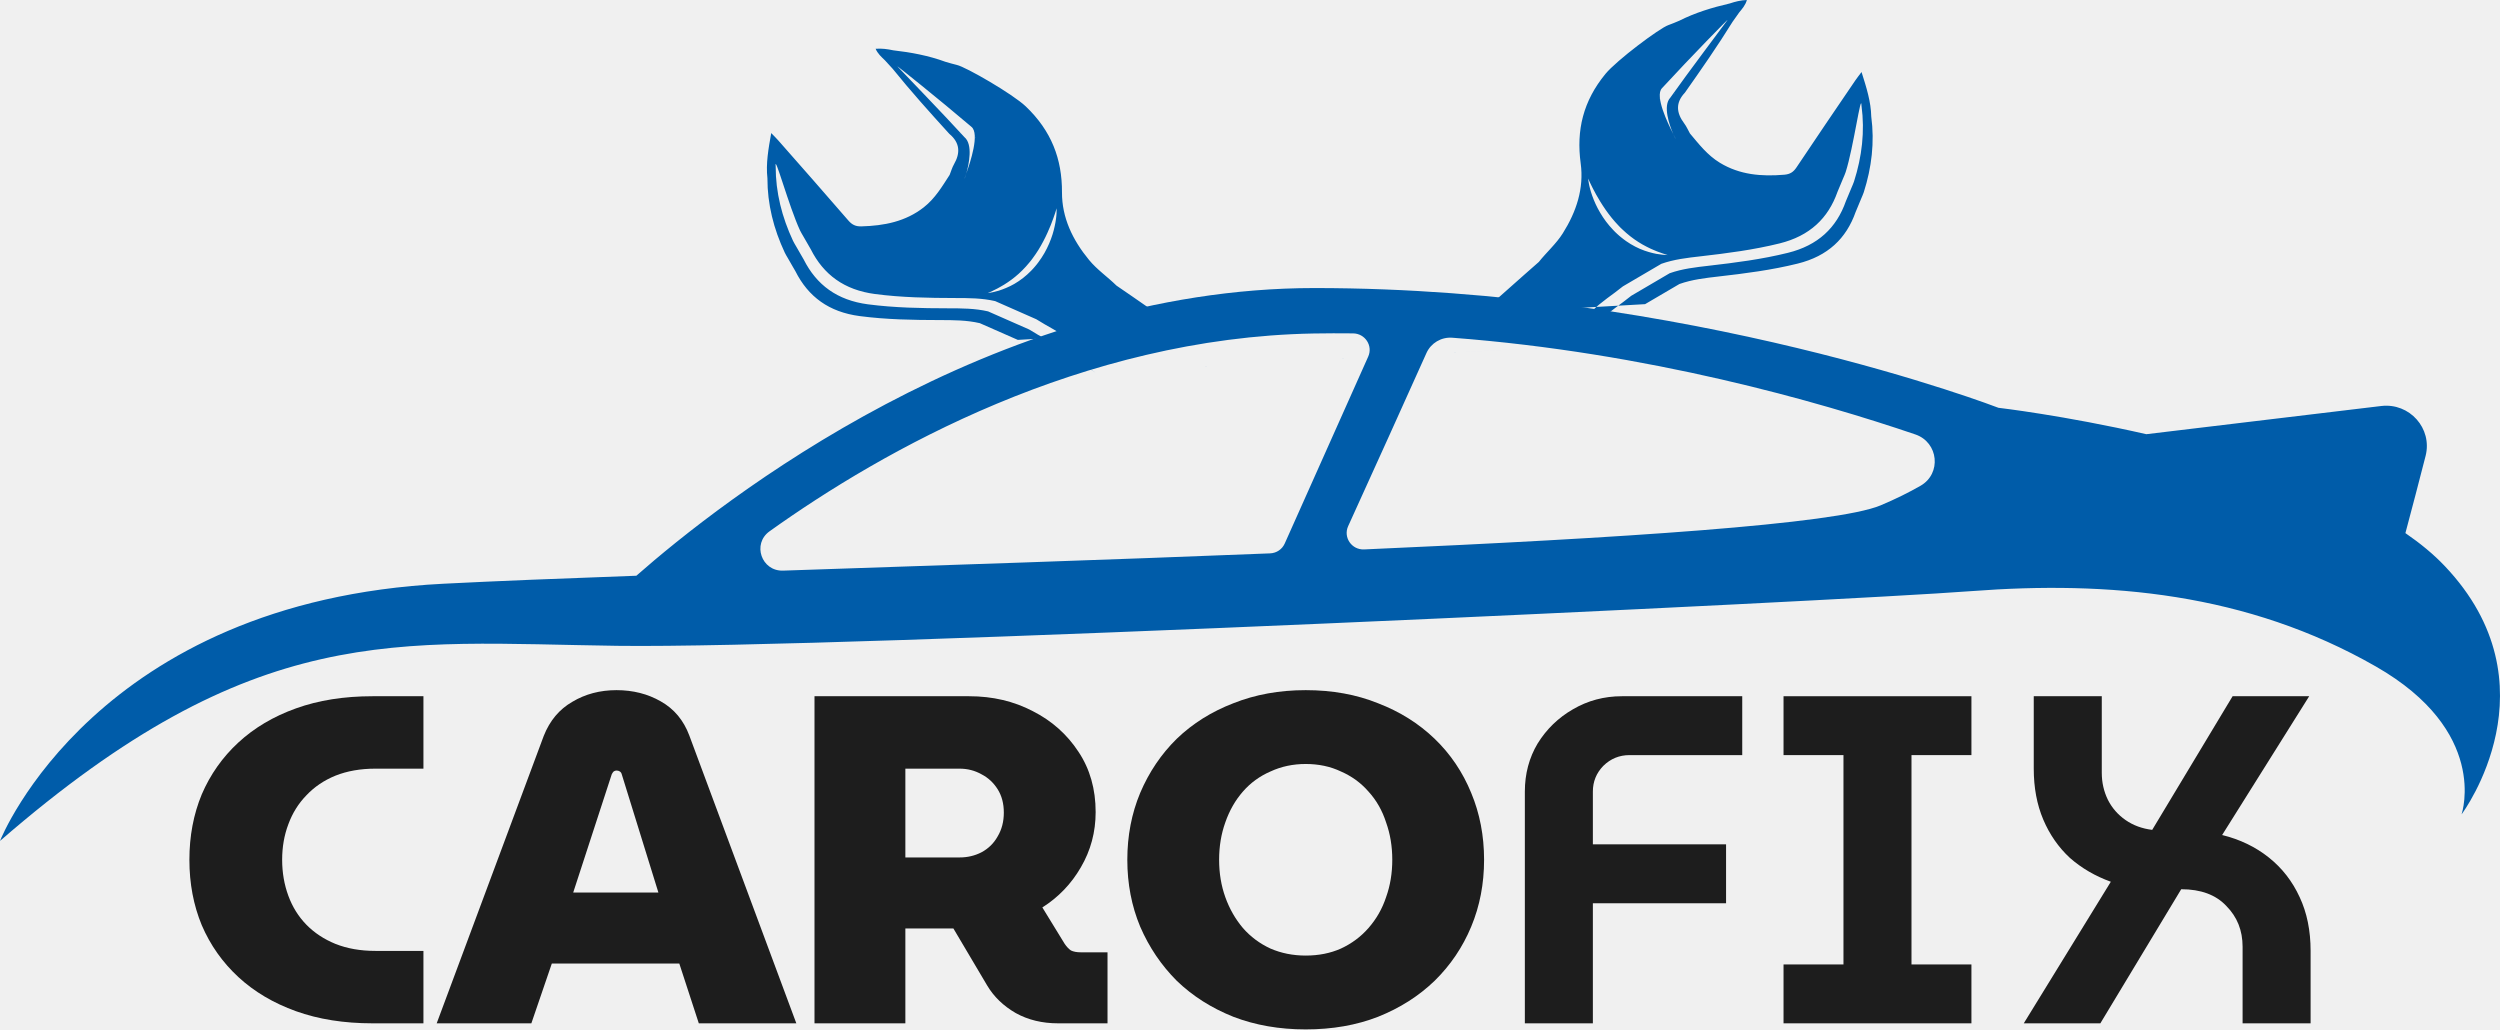
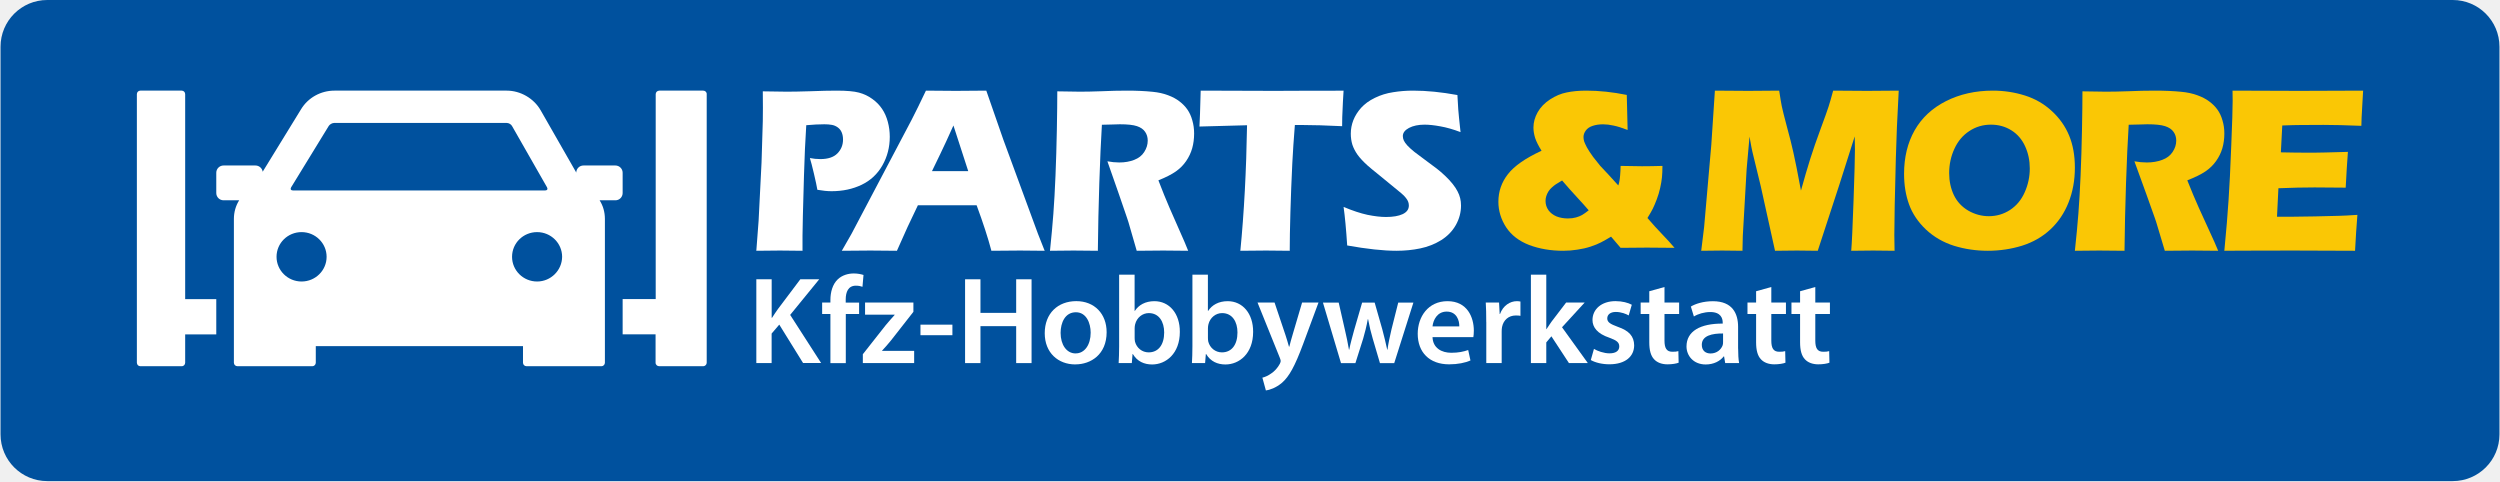
- <svg xmlns="http://www.w3.org/2000/svg" width="136" height="56" viewBox="0 0 136 56" fill="none">
-   <path fill-rule="evenodd" clip-rule="evenodd" d="M89.492 16.546C90.115 16.181 90.738 15.815 91.361 15.45C92.047 15.206 92.768 15.124 93.492 15.041C94.939 14.876 96.38 14.691 97.797 14.339C99.428 13.934 100.435 12.982 100.946 11.533C100.974 11.465 101.002 11.398 101.03 11.331C101.034 11.322 101.038 11.312 101.042 11.302C101.113 11.132 101.184 10.962 101.255 10.791C101.3 10.68 101.353 10.571 101.39 10.457C101.82 9.109 101.983 7.739 101.796 6.339C101.779 5.527 101.535 4.761 101.268 3.919C101.124 4.111 101.026 4.234 100.938 4.362C99.865 5.942 98.786 7.518 97.729 9.107C97.563 9.356 97.382 9.478 97.07 9.504C95.829 9.61 94.643 9.513 93.563 8.856C92.879 8.44 92.421 7.84 91.933 7.261C91.83 7.078 91.748 6.882 91.621 6.713C91.192 6.143 91.14 5.589 91.658 5.041C92.552 3.773 93.438 2.5 94.252 1.186C94.371 1.017 94.491 0.849 94.61 0.68C94.776 0.476 94.955 0.277 95.03 0C94.693 0.012 94.392 0.09 94.096 0.189C93.146 0.408 92.221 0.69 91.358 1.125C91.159 1.206 90.963 1.297 90.759 1.366C90.286 1.528 87.948 3.275 87.334 4.023C86.123 5.499 85.745 7.085 85.989 8.883C86.175 10.247 85.76 11.513 85.013 12.697C84.651 13.27 84.131 13.722 83.712 14.25C83.454 14.477 83.195 14.702 82.939 14.93C82.567 15.26 81.996 15.767 81.271 16.41L72.585 16.266L63.491 17.441C62.664 16.868 62.014 16.417 61.593 16.124C61.309 15.927 61.022 15.732 60.736 15.536C60.251 15.059 59.676 14.668 59.242 14.139C58.344 13.048 57.767 11.837 57.772 10.463C57.78 8.65 57.197 7.118 55.8 5.787C55.093 5.114 52.543 3.641 52.053 3.533C51.841 3.486 51.635 3.418 51.426 3.36C50.513 3.025 49.557 2.847 48.586 2.736C48.279 2.671 47.97 2.627 47.634 2.653C47.745 2.919 47.948 3.096 48.14 3.281C48.281 3.435 48.421 3.589 48.562 3.743C49.542 4.957 50.588 6.122 51.642 7.28C52.228 7.767 52.249 8.323 51.897 8.937C51.794 9.118 51.738 9.322 51.66 9.515C51.251 10.145 50.875 10.791 50.251 11.28C49.265 12.053 48.1 12.282 46.854 12.315C46.542 12.323 46.346 12.222 46.149 11.994C44.891 10.535 43.613 9.09 42.34 7.642C42.237 7.524 42.123 7.414 41.955 7.239C41.8 8.104 41.659 8.892 41.748 9.7C41.746 11.11 42.087 12.453 42.691 13.742C42.742 13.851 42.809 13.954 42.869 14.059C42.962 14.22 43.055 14.381 43.147 14.543C43.152 14.552 43.157 14.561 43.163 14.569C43.2 14.633 43.236 14.697 43.273 14.76C43.97 16.143 45.094 16.975 46.767 17.195C48.218 17.386 49.673 17.409 51.132 17.412C51.861 17.414 52.588 17.414 53.301 17.58C53.99 17.883 54.68 18.187 55.369 18.49M59.593 20.276C58.488 19.516 57.836 19.07 57.831 19.071C57.267 18.619 56.596 18.314 55.987 17.924C55.242 17.596 54.496 17.267 53.751 16.939C53.038 16.774 52.311 16.773 51.582 16.772C50.123 16.769 48.668 16.745 47.216 16.555C45.544 16.334 44.42 15.502 43.723 14.12C43.686 14.056 43.649 13.992 43.613 13.929C43.607 13.921 43.602 13.912 43.597 13.902C43.504 13.741 43.411 13.58 43.319 13.419C43.259 13.313 43.192 13.211 43.141 13.102C42.537 11.812 42.196 10.47 42.197 9.06C42.108 8.251 42.921 11.253 43.525 12.543C43.576 12.651 43.643 12.754 43.702 12.859C43.795 13.021 43.888 13.182 43.981 13.343C43.985 13.352 43.991 13.361 43.996 13.37C44.033 13.433 44.07 13.497 44.106 13.561C44.803 14.943 45.928 15.775 47.6 15.995C49.052 16.186 50.507 16.209 51.966 16.213C52.695 16.214 53.422 16.215 54.135 16.38C54.88 16.708 55.625 17.037 56.371 17.365C56.98 17.755 57.65 18.06 58.215 18.512C58.221 18.51 58.055 19.217 59.593 20.276L84.361 18.89C85.75 17.666 86.599 16.922 86.605 16.923C87.106 16.412 87.731 16.033 88.285 15.579C88.982 15.17 89.679 14.761 90.376 14.352C91.062 14.108 91.784 14.026 92.507 13.944C93.955 13.778 95.396 13.592 96.812 13.241C98.443 12.836 99.45 11.884 99.961 10.434C99.989 10.367 100.017 10.3 100.045 10.233C100.05 10.224 100.054 10.214 100.057 10.204C100.128 10.034 100.199 9.864 100.27 9.693C100.316 9.582 100.369 9.473 100.405 9.359C100.836 8.011 101.249 4.941 101.266 5.754C101.453 7.153 101.29 8.524 100.859 9.871C100.823 9.985 100.77 10.094 100.724 10.206C100.654 10.376 100.582 10.546 100.511 10.717C100.508 10.726 100.504 10.736 100.499 10.745C100.471 10.812 100.443 10.88 100.415 10.947C99.905 12.397 98.897 13.348 97.266 13.753C95.85 14.105 94.409 14.29 92.961 14.456C92.238 14.539 91.516 14.62 90.83 14.864C90.133 15.273 89.436 15.682 88.74 16.091C88.186 16.546 87.561 16.924 87.059 17.435C87.054 17.434 86.465 17.95 85.468 18.828M91.061 5.124C91.067 5.114 91.074 5.104 91.08 5.094C91.083 5.097 91.087 5.1 91.091 5.103C91.081 5.11 91.072 5.116 91.061 5.124ZM94.095 1.242L94.098 1.244C94.095 1.248 94.092 1.251 94.089 1.255C94.091 1.251 94.093 1.246 94.095 1.242ZM93.302 1.514L93.305 1.515C93.302 1.519 93.299 1.522 93.296 1.526C93.298 1.522 93.3 1.518 93.302 1.514ZM90.41 4.8C91.934 3.144 94.135 0.894 93.969 1.099C93.85 1.267 91.759 4.044 90.865 5.312C90.447 5.754 90.815 6.808 91.027 7.295C91.113 7.465 91.163 7.56 91.14 7.533C91.12 7.497 91.078 7.412 91.027 7.295C90.731 6.709 90.008 5.225 90.41 4.8ZM90.268 5.395C90.274 5.385 90.281 5.375 90.287 5.365C90.29 5.368 90.294 5.372 90.297 5.375C90.288 5.381 90.279 5.387 90.268 5.395ZM86.424 9.779C86.443 9.82 86.471 9.881 86.507 9.958C86.58 10.11 86.686 10.326 86.826 10.578C86.895 10.704 86.976 10.838 87.061 10.978C87.148 11.117 87.241 11.263 87.344 11.409C87.445 11.557 87.559 11.703 87.675 11.85C87.795 11.994 87.917 12.141 88.052 12.277L88.151 12.38L88.255 12.479C88.322 12.546 88.395 12.607 88.466 12.671C88.536 12.733 88.612 12.79 88.683 12.85C88.757 12.906 88.831 12.961 88.904 13.015C88.98 13.066 89.054 13.115 89.127 13.164C89.202 13.21 89.276 13.255 89.348 13.298C89.422 13.338 89.495 13.377 89.565 13.415C89.635 13.454 89.706 13.484 89.773 13.518C89.84 13.552 89.907 13.577 89.97 13.604C90.033 13.63 90.092 13.658 90.15 13.679C90.266 13.719 90.366 13.761 90.452 13.788C90.622 13.841 90.721 13.876 90.721 13.876C90.721 13.876 90.617 13.872 90.434 13.857C90.343 13.849 90.233 13.831 90.106 13.81C90.043 13.8 89.977 13.782 89.907 13.767C89.837 13.751 89.763 13.733 89.688 13.708C89.614 13.684 89.533 13.662 89.454 13.632C89.374 13.601 89.292 13.569 89.208 13.536C89.127 13.497 89.043 13.457 88.957 13.416C88.874 13.372 88.79 13.323 88.704 13.275C88.622 13.223 88.538 13.169 88.455 13.112C88.375 13.052 88.291 12.995 88.213 12.929C88.135 12.864 88.053 12.801 87.98 12.729L87.868 12.624L87.761 12.514C87.618 12.367 87.489 12.211 87.368 12.053C87.251 11.893 87.141 11.733 87.048 11.571C86.952 11.411 86.871 11.25 86.799 11.097C86.729 10.943 86.669 10.795 86.62 10.657C86.57 10.519 86.532 10.391 86.501 10.276C86.469 10.162 86.449 10.061 86.433 9.978C86.401 9.812 86.395 9.715 86.395 9.715C86.395 9.715 86.405 9.737 86.424 9.779ZM52.213 7.279C52.216 7.276 52.219 7.272 52.222 7.269C52.23 7.278 52.237 7.287 52.245 7.296C52.233 7.29 52.223 7.285 52.213 7.279ZM53.986 15.829C54.067 15.793 54.16 15.739 54.271 15.687C54.325 15.66 54.38 15.625 54.44 15.592C54.499 15.559 54.562 15.526 54.624 15.485C54.686 15.444 54.753 15.406 54.817 15.36C54.882 15.315 54.948 15.268 55.017 15.219C55.083 15.168 55.15 15.116 55.219 15.062C55.285 15.005 55.352 14.948 55.421 14.889C55.486 14.827 55.552 14.764 55.619 14.7C55.681 14.633 55.749 14.568 55.811 14.498C55.872 14.428 55.936 14.359 55.995 14.284L56.084 14.175L56.17 14.061C56.285 13.911 56.387 13.752 56.488 13.596C56.584 13.436 56.678 13.279 56.758 13.121C56.842 12.964 56.915 12.809 56.983 12.661C57.049 12.512 57.112 12.371 57.164 12.238C57.27 11.973 57.347 11.746 57.4 11.587C57.425 11.506 57.445 11.443 57.459 11.4C57.471 11.357 57.478 11.334 57.478 11.334C57.478 11.334 57.485 11.43 57.476 11.599C57.47 11.683 57.464 11.786 57.447 11.902C57.431 12.019 57.411 12.151 57.378 12.293C57.348 12.436 57.309 12.59 57.259 12.751C57.207 12.911 57.148 13.079 57.074 13.249C57.002 13.419 56.914 13.591 56.819 13.763C56.72 13.933 56.612 14.103 56.49 14.264L56.398 14.385L56.3 14.502C56.237 14.582 56.164 14.653 56.096 14.727C56.027 14.8 55.951 14.867 55.879 14.935C55.804 15.001 55.727 15.063 55.653 15.125C55.574 15.182 55.497 15.24 55.42 15.293C55.341 15.343 55.263 15.392 55.187 15.44C55.108 15.482 55.031 15.523 54.956 15.563C54.881 15.601 54.804 15.632 54.733 15.664C54.662 15.697 54.591 15.724 54.523 15.747C54.456 15.77 54.392 15.795 54.331 15.813C54.208 15.847 54.102 15.878 54.012 15.896C53.832 15.931 53.73 15.946 53.73 15.946C53.73 15.946 53.823 15.901 53.986 15.829ZM53.045 7.449C53.053 7.459 53.06 7.468 53.068 7.477C53.056 7.47 53.046 7.465 53.036 7.46C53.039 7.457 53.042 7.453 53.045 7.449ZM49.547 3.962C49.55 3.966 49.553 3.97 49.555 3.974C49.552 3.97 49.548 3.968 49.544 3.964L49.547 3.962ZM48.722 3.784L48.725 3.782C48.727 3.785 48.73 3.789 48.732 3.793C48.729 3.79 48.725 3.787 48.722 3.784ZM48.831 3.625C48.639 3.44 51.119 5.428 52.849 6.902C53.303 7.28 52.781 8.833 52.563 9.448C52.528 9.57 52.498 9.659 52.483 9.696C52.464 9.726 52.501 9.626 52.563 9.448C52.71 8.94 52.937 7.853 52.465 7.461C51.411 6.302 48.972 3.779 48.831 3.625Z" fill="#005CA9" />
-   <path d="M132.992 30.79C132.385 30.15 131.662 29.556 130.854 29.001C131.202 27.709 131.606 26.151 131.952 24.803C132.334 23.309 131.082 21.901 129.536 22.087L116.76 23.62C112.267 22.596 108.715 22.184 108.715 22.184C108.715 22.184 91.864 15.672 71.515 15.67C53.935 15.669 39.196 27.294 34.618 31.32C30.539 31.467 26.948 31.611 24.122 31.755C5.261 32.714 0.078 45.546 0 45.746C13.893 33.684 21.527 34.973 33.59 35.133C45.652 35.293 99.858 32.72 107.264 32.156C114.67 31.594 122.227 32.237 129.251 36.259C135.383 39.771 133.945 44.188 133.91 44.3C134.01 44.163 139.116 37.24 132.992 30.79ZM69.097 30.103C60.266 30.458 50.899 30.762 42.602 31.042C41.422 31.082 40.907 29.587 41.863 28.903C48.005 24.514 58.815 18.375 71.456 18.142C72.175 18.13 72.893 18.127 73.606 18.136C74.261 18.142 74.696 18.806 74.431 19.398L69.889 29.568C69.749 29.882 69.444 30.088 69.097 30.103ZM104.477 26.426C103.846 26.787 103.125 27.147 102.302 27.493C99.856 28.516 88.165 29.276 74.206 29.889C73.531 29.917 73.062 29.232 73.34 28.622C74.692 25.661 76.575 21.482 77.6 19.203C77.844 18.662 78.404 18.328 79.001 18.372C89.64 19.177 98.949 21.847 104.194 23.633C105.458 24.064 105.632 25.762 104.477 26.426Z" fill="#005CA9" />
-   <path d="M20.266 55.669C18.713 55.669 17.325 55.449 16.1 55.009C14.875 54.568 13.831 53.949 12.969 53.153C12.106 52.356 11.442 51.416 10.976 50.331C10.527 49.246 10.303 48.06 10.303 46.772C10.303 45.484 10.527 44.298 10.976 43.213C11.442 42.129 12.106 41.188 12.969 40.391C13.831 39.595 14.875 38.976 16.1 38.536C17.325 38.095 18.713 37.875 20.266 37.875H23.035V41.815H20.421C19.611 41.815 18.886 41.942 18.248 42.196C17.627 42.45 17.1 42.806 16.669 43.264C16.238 43.705 15.91 44.23 15.686 44.84C15.461 45.433 15.349 46.077 15.349 46.772C15.349 47.467 15.461 48.119 15.686 48.73C15.91 49.34 16.238 49.865 16.669 50.306C17.1 50.746 17.627 51.094 18.248 51.348C18.886 51.602 19.611 51.729 20.421 51.729H23.035V55.669H20.266Z" fill="#1D1D1D" />
-   <path d="M23.756 55.669L29.579 40.035C29.907 39.205 30.424 38.587 31.132 38.18C31.839 37.756 32.641 37.544 33.538 37.544C34.435 37.544 35.237 37.748 35.945 38.154C36.669 38.561 37.187 39.18 37.498 40.01L43.32 55.669H38.015L36.954 52.416H30.019L28.906 55.669H23.756ZM31.183 48.552H35.816L33.823 42.12C33.806 42.052 33.771 42.001 33.719 41.968C33.668 41.934 33.607 41.917 33.538 41.917C33.486 41.917 33.435 41.934 33.383 41.968C33.348 42.001 33.314 42.052 33.279 42.12L31.183 48.552Z" fill="#1D1D1D" />
-   <path d="M44.309 55.669V37.875H52.719C53.996 37.875 55.152 38.146 56.187 38.688C57.222 39.214 58.05 39.951 58.671 40.9C59.292 41.832 59.603 42.925 59.603 44.179C59.603 45.264 59.335 46.264 58.8 47.179C58.283 48.077 57.584 48.806 56.704 49.365L57.92 51.348C58.024 51.5 58.136 51.619 58.257 51.704C58.395 51.772 58.576 51.806 58.8 51.806H60.249V55.669H57.558C56.696 55.669 55.928 55.483 55.255 55.11C54.582 54.721 54.065 54.221 53.702 53.61L51.865 50.509C51.762 50.509 51.658 50.509 51.555 50.509C51.451 50.509 51.356 50.509 51.27 50.509H49.252V55.669H44.309ZM49.252 46.645H52.202C52.633 46.645 53.03 46.552 53.392 46.365C53.771 46.162 54.065 45.874 54.272 45.501C54.496 45.128 54.608 44.696 54.608 44.205C54.608 43.713 54.496 43.289 54.272 42.934C54.047 42.578 53.754 42.306 53.392 42.12C53.03 41.917 52.633 41.815 52.202 41.815H49.252V46.645Z" fill="#1D1D1D" />
-   <path d="M71.03 56C69.598 56 68.287 55.771 67.097 55.314C65.906 54.839 64.88 54.187 64.017 53.356C63.172 52.509 62.508 51.526 62.025 50.407C61.559 49.289 61.326 48.077 61.326 46.772C61.326 45.467 61.559 44.255 62.025 43.137C62.508 42.001 63.172 41.018 64.017 40.188C64.88 39.358 65.906 38.714 67.097 38.256C68.287 37.782 69.598 37.544 71.03 37.544C72.479 37.544 73.79 37.782 74.963 38.256C76.154 38.714 77.18 39.358 78.043 40.188C78.906 41.018 79.57 42.001 80.035 43.137C80.501 44.255 80.734 45.467 80.734 46.772C80.734 48.077 80.501 49.289 80.035 50.407C79.57 51.526 78.906 52.509 78.043 53.356C77.18 54.187 76.154 54.839 74.963 55.314C73.79 55.771 72.479 56 71.03 56ZM71.03 51.983C71.737 51.983 72.376 51.856 72.945 51.602C73.531 51.331 74.032 50.958 74.446 50.484C74.877 49.992 75.196 49.433 75.403 48.806C75.628 48.179 75.74 47.501 75.74 46.772C75.74 46.043 75.628 45.365 75.403 44.738C75.196 44.094 74.877 43.535 74.446 43.061C74.032 42.586 73.531 42.222 72.945 41.968C72.376 41.696 71.737 41.561 71.03 41.561C70.34 41.561 69.702 41.696 69.115 41.968C68.528 42.222 68.028 42.586 67.614 43.061C67.2 43.535 66.881 44.094 66.657 44.738C66.432 45.365 66.32 46.043 66.32 46.772C66.32 47.501 66.432 48.179 66.657 48.806C66.881 49.433 67.2 49.992 67.614 50.484C68.028 50.958 68.528 51.331 69.115 51.602C69.702 51.856 70.34 51.983 71.03 51.983Z" fill="#1D1D1D" />
-   <path d="M82.952 55.669V43.061C82.952 42.095 83.184 41.222 83.65 40.442C84.133 39.663 84.772 39.044 85.565 38.587C86.376 38.112 87.264 37.875 88.231 37.875H94.778V41.078H88.645C88.093 41.078 87.618 41.273 87.221 41.662C86.842 42.052 86.652 42.518 86.652 43.061V45.933H93.898V49.136H86.652V55.669H82.952Z" fill="#1D1D1D" />
-   <path d="M97.024 55.669V52.466H100.285V41.078H97.024V37.875H107.246V41.078H103.985V52.466H107.246V55.669H97.024Z" fill="#1D1D1D" />
-   <path d="M110.093 55.669L114.829 47.967C113.983 47.662 113.241 47.23 112.603 46.67C111.982 46.094 111.499 45.399 111.154 44.586C110.809 43.772 110.636 42.849 110.636 41.815V37.875H114.337V42.044C114.337 42.569 114.449 43.061 114.673 43.518C114.898 43.959 115.217 44.323 115.631 44.611C116.045 44.899 116.528 45.077 117.08 45.145L121.453 37.875H125.62L120.884 45.425C121.85 45.662 122.695 46.069 123.42 46.645C124.145 47.221 124.705 47.941 125.102 48.806C125.499 49.653 125.697 50.628 125.697 51.729V55.669H121.997V51.5C121.997 50.619 121.703 49.882 121.117 49.289C120.548 48.679 119.728 48.374 118.658 48.374L114.259 55.669H110.093Z" fill="#1D1D1D" />
+ <svg xmlns="http://www.w3.org/2000/svg" width="291" height="56" viewBox="0 0 535 103" fill="none">
+   <rect width="535" height="103" rx="10" fill="#00519E" />
+   <path d="M161.817 59.793H165.093V68.042H165.169C165.597 67.352 166.054 66.71 166.483 66.096L171.234 59.784H175.28L169.053 67.419L175.68 77.718H171.815L166.721 69.497L165.083 71.416V77.728H161.808V59.793H161.817Z" fill="white" />
+   <path d="M177.67 77.728V67.22H175.899V64.773H177.67V64.215C177.67 62.543 178.127 60.861 179.251 59.793C180.212 58.886 181.526 58.546 182.659 58.546C183.545 58.546 184.24 58.706 184.754 58.867L184.535 61.4C184.164 61.267 183.726 61.163 183.116 61.163C181.479 61.163 180.945 62.524 180.945 64.121V64.782H183.811V67.23H180.964V77.746H177.67V77.728Z" fill="white" />
+   <path d="M184.611 75.838L189.514 69.611C190.181 68.808 190.752 68.175 191.419 67.428V67.371H185.087V64.763H195.437V66.757L190.666 72.852C190.019 73.627 189.41 74.373 188.734 75.063V75.12H195.598V77.728H184.611V75.838Z" fill="white" />
+   <path d="M203.787 69.507V71.765H196.95V69.507H203.787Z" fill="white" />
+   <path d="M209.794 59.793V66.984H217.44V59.793H220.734V77.737H217.44V69.828H209.794V77.737H206.5V59.793H209.794Z" fill="white" />
+   <path d="M230.094 78.02C226.418 78.02 223.553 75.516 223.553 71.34C223.553 67.078 226.371 64.471 230.313 64.471C234.197 64.471 236.806 67.182 236.806 71.123C236.806 75.885 233.426 78.011 230.132 78.011H230.094V78.02ZM230.198 75.658C232.074 75.658 233.388 73.844 233.388 71.217C233.388 69.195 232.474 66.852 230.227 66.852C227.894 66.852 226.952 69.11 226.952 71.274C226.952 73.778 228.208 75.668 230.17 75.668H230.198V75.658Z" fill="white" />
+   <path d="M239.501 58.81H242.795V66.559H242.852C243.661 65.311 245.08 64.48 247.032 64.48C250.221 64.48 252.506 67.116 252.478 71.056C252.478 75.715 249.498 78.03 246.546 78.03C244.861 78.03 243.357 77.387 242.414 75.79H242.357L242.195 77.737H239.377C239.434 76.858 239.482 75.422 239.482 74.118V58.81H239.501ZM242.804 72.379C242.804 72.644 242.833 72.909 242.881 73.154C243.233 74.487 244.385 75.441 245.804 75.441C247.87 75.441 249.126 73.816 249.126 71.179C249.126 68.893 248.032 67.031 245.832 67.031C244.49 67.031 243.261 67.986 242.909 69.431C242.852 69.668 242.804 69.96 242.804 70.282V72.379Z" fill="white" />
+   <path d="M255.191 58.81H258.486V66.559H258.543C259.352 65.311 260.771 64.48 262.723 64.48C265.912 64.48 268.197 67.116 268.169 71.056C268.169 75.715 265.189 78.03 262.237 78.03C260.552 78.03 259.047 77.387 258.105 75.79H258.048L257.886 77.737H255.068C255.125 76.858 255.172 75.422 255.172 74.118V58.81H255.191ZM258.495 72.379C258.495 72.644 258.524 72.909 258.571 73.154C258.924 74.487 260.076 75.441 261.494 75.441C263.561 75.441 264.817 73.816 264.817 71.179C264.817 68.893 263.722 67.031 261.523 67.031C260.18 67.031 258.952 67.986 258.6 69.431C258.543 69.668 258.495 69.96 258.495 70.282V72.379Z" fill="white" />
+   <path d="M272.758 64.773L275.091 71.718C275.357 72.521 275.652 73.504 275.843 74.222H275.919C276.109 73.504 276.347 72.521 276.614 71.69L278.652 64.773H282.165L278.89 73.608C277.09 78.455 275.881 80.61 274.357 81.942C273.044 83.057 271.701 83.482 270.901 83.596L270.149 80.855C270.711 80.723 271.387 80.43 272.053 79.948C272.672 79.551 273.424 78.776 273.881 77.898C273.986 77.662 274.072 77.472 274.072 77.312C274.072 77.18 274.043 76.991 273.91 76.669L269.111 64.773H272.758Z" fill="white" />
+   <path d="M286.487 64.773L287.83 70.66C288.154 72.039 288.449 73.457 288.687 74.865H288.744C289.011 73.485 289.439 72.02 289.791 70.688L291.505 64.782H294.19L295.828 70.527C296.228 72.049 296.58 73.457 296.875 74.865H296.932C297.123 73.457 297.446 72.039 297.789 70.527L299.236 64.782H302.483L298.379 77.746H295.323L293.771 72.474C293.371 71.113 293.076 69.894 292.781 68.326H292.724C292.429 69.923 292.105 71.198 291.734 72.474L290.067 77.746H286.983L283.117 64.782H286.487V64.773Z" fill="white" />
+   <path d="M306.577 72.172C306.653 74.515 308.51 75.526 310.595 75.526C312.128 75.526 313.194 75.29 314.213 74.94L314.699 77.18C313.575 77.662 312.014 78.002 310.138 78.002C305.901 78.002 303.407 75.422 303.407 71.453C303.407 67.863 305.606 64.48 309.786 64.48C314.023 64.48 315.422 67.938 315.422 70.792C315.422 71.406 315.365 71.879 315.318 72.172H306.577ZM312.309 69.875C312.337 68.675 311.795 66.71 309.605 66.71C307.567 66.71 306.71 68.543 306.577 69.875H312.309Z" fill="white" />
+   <path d="M318.079 68.949C318.079 67.192 318.05 65.916 317.974 64.773H320.821L320.954 67.22H321.03C321.678 65.406 323.201 64.48 324.62 64.48C324.943 64.48 325.134 64.508 325.4 64.556V67.617C325.105 67.56 324.81 67.541 324.41 67.541C322.858 67.541 321.754 68.524 321.459 70.017C321.402 70.31 321.383 70.66 321.383 71V77.737H318.088V68.949H318.079Z" fill="white" />
+   <path d="M330.923 70.461H330.98C331.304 69.951 331.675 69.394 331.999 68.94L335.188 64.763H339.158L334.303 70.064L339.825 77.728H335.778L332.027 72.001L330.932 73.305V77.728H327.638V58.81H330.932V70.461H330.923Z" fill="white" />
+   <path d="M341.139 74.694C341.862 75.148 343.281 75.649 344.462 75.649C345.909 75.649 346.556 75.035 346.556 74.184C346.556 73.305 346.023 72.88 344.414 72.294C341.862 71.444 340.825 70.055 340.825 68.515C340.825 66.228 342.729 64.471 345.757 64.471C347.204 64.471 348.47 64.82 349.241 65.245L348.575 67.532C348.042 67.211 346.966 66.785 345.814 66.785C344.633 66.785 343.986 67.371 343.986 68.165C343.986 68.987 344.605 69.365 346.261 69.979C348.651 70.801 349.717 72.001 349.746 73.92C349.746 76.291 347.899 77.992 344.433 77.992C342.853 77.992 341.424 77.624 340.463 77.085L341.139 74.694Z" fill="white" />
+   <path d="M356.239 61.447V64.773H359.372V67.22H356.239V72.909C356.239 74.505 356.668 75.309 357.925 75.309C358.515 75.309 358.839 75.28 359.21 75.176L359.267 77.652C358.782 77.841 357.896 78.002 356.877 78.002C355.64 78.002 354.649 77.605 354.031 76.934C353.307 76.187 352.983 74.987 352.983 73.287V67.22H351.136V64.773H352.983V62.354L356.239 61.447Z" fill="white" />
+   <path d="M372.006 74.619C372.006 75.791 372.064 76.934 372.216 77.737H369.236L368.998 76.301H368.922C368.141 77.312 366.779 78.03 365.056 78.03C362.428 78.03 360.952 76.14 360.952 74.175C360.952 70.924 363.875 69.252 368.703 69.28V69.063C368.703 68.212 368.35 66.804 366.046 66.804C364.761 66.804 363.418 67.201 362.533 67.759L361.885 65.633C362.847 65.047 364.542 64.489 366.608 64.489C370.788 64.489 371.997 67.126 371.997 69.97V74.619H372.006ZM368.788 71.397C366.456 71.368 364.228 71.85 364.228 73.816C364.228 75.091 365.056 75.677 366.103 75.677C367.446 75.677 368.379 74.827 368.703 73.891C368.779 73.655 368.779 73.409 368.779 73.173V71.397H368.788Z" fill="white" />
+   <path d="M379.109 61.447V64.773H382.242V67.22H379.109V72.909C379.109 74.505 379.538 75.309 380.795 75.309C381.385 75.309 381.709 75.28 382.08 75.176L382.137 77.652C381.651 77.841 380.766 78.002 379.747 78.002C378.509 78.002 377.519 77.605 376.9 76.934C376.177 76.187 375.853 74.987 375.853 73.287V67.22H374.006V64.773H375.853V62.354L379.109 61.447Z" fill="white" />
+   <path d="M388.526 61.447V64.773H391.658V67.22H388.526V72.909C388.526 74.505 388.954 75.309 390.211 75.309C390.801 75.309 391.125 75.28 391.496 75.176L391.553 77.652C391.068 77.841 390.182 78.002 389.164 78.002C387.926 78.002 386.936 77.605 386.317 76.934C385.593 76.187 385.269 74.987 385.269 73.287V67.22H383.422V64.773H385.269V62.354L388.526 61.447Z" fill="white" />
+   <path d="M133.187 41.333V36.979C133.187 36.124 132.487 35.43 131.625 35.43H124.81C123.948 35.43 123.275 36.098 123.248 36.952C123.194 36.872 123.167 36.765 123.113 36.685L115.625 23.598C114.171 21.061 111.316 19.404 108.38 19.404H71.479C68.57 19.404 65.849 20.9 64.341 23.384L56.287 36.498C56.234 36.578 56.18 36.685 56.126 36.765C56.018 36.017 55.372 35.43 54.564 35.43H47.749C46.887 35.43 46.187 36.124 46.187 36.979V41.333C46.187 42.187 46.887 42.882 47.749 42.882H51.089C50.362 44.03 49.958 45.419 49.958 46.861V66.492C49.958 66.573 49.958 66.653 49.958 66.733V77.657C49.958 78.084 50.308 78.404 50.712 78.404H66.738C67.169 78.404 67.492 78.057 67.492 77.657V74.104H111.854V77.657C111.854 78.084 112.204 78.404 112.608 78.404H128.635C129.066 78.404 129.389 78.057 129.389 77.657V66.492V61.017V46.861C129.389 45.392 128.985 44.03 128.258 42.882H131.598C132.486 42.908 133.187 42.187 133.187 41.333ZM62.213 40.104L70.267 26.963C70.482 26.616 71.021 26.322 71.425 26.322H108.137H108.38C108.811 26.322 109.322 26.616 109.511 26.99L116.999 40.104C117.214 40.478 117.026 40.772 116.622 40.772H62.59C62.159 40.772 61.998 40.478 62.213 40.104ZM64.449 60.269C61.486 60.269 59.089 57.892 59.089 54.981C59.089 52.043 61.486 49.693 64.449 49.693C67.412 49.693 69.809 52.07 69.809 54.981C69.809 57.892 67.412 60.269 64.449 60.269ZM114.871 60.269C111.908 60.269 109.511 57.892 109.511 54.981C109.511 52.043 111.908 49.693 114.871 49.693C117.834 49.693 120.231 52.07 120.231 54.981C120.204 57.892 117.807 60.269 114.871 60.269Z" fill="white" />
+   <path d="M39.528 20.152C39.528 19.725 39.188 19.404 38.797 19.404H29.918C29.5 19.404 29.187 19.752 29.187 20.152V77.657C29.187 78.084 29.526 78.404 29.918 78.404H38.797C39.215 78.404 39.528 78.058 39.528 77.657V71.597H46.187V64.042H39.528V20.152Z" fill="white" />
+   <path d="M150.439 19.404H141.039C140.596 19.404 140.265 19.751 140.265 20.152V64.022H133.187V71.573H140.237V77.657C140.237 78.084 140.596 78.404 141.011 78.404H150.411C150.853 78.404 151.185 78.058 151.185 77.657V20.152C151.213 19.751 150.881 19.404 150.439 19.404Z" fill="white" />
+   <path d="M476.1 53.689C476.518 49.369 476.818 45.752 477.002 42.839C477.202 39.925 477.394 36.057 477.578 31.235C477.779 26.395 477.879 23.189 477.879 21.615L477.854 19.404C481.795 19.438 486.564 19.455 492.159 19.455C497.32 19.455 501.872 19.438 505.813 19.404L505.763 20.233C505.746 20.434 505.705 21.163 505.638 22.419L505.488 25.156C505.454 25.742 505.437 26.337 505.437 26.94C502.214 26.806 499.508 26.739 497.32 26.739C494.915 26.739 493.287 26.747 492.435 26.764C491.6 26.764 490.289 26.797 488.501 26.864L488.201 32.616C490.172 32.666 492.468 32.691 495.09 32.691C496.026 32.691 498.514 32.633 502.556 32.516C502.389 34.659 502.231 37.212 502.08 40.176C499.191 40.143 496.969 40.126 495.416 40.126C493.111 40.126 490.531 40.184 487.675 40.302L487.374 46.405H490.255C491.107 46.405 492.869 46.38 495.541 46.33L500.727 46.204C501.496 46.187 502.782 46.12 504.586 46.003C504.385 48.481 504.218 51.043 504.085 53.689C500.009 53.656 495.541 53.639 490.681 53.639L479.658 53.664L476.1 53.689Z" fill="#FAC705" />
+   <path d="M444.101 53.689C444.417 50.755 444.667 48.112 444.849 45.762C445.032 43.411 445.19 40.685 445.323 37.584C445.456 34.484 445.556 31.216 445.623 27.782C445.689 24.331 445.722 21.588 445.722 19.555C447.801 19.605 449.48 19.63 450.76 19.63C452.091 19.63 453.712 19.596 455.624 19.53C457.536 19.446 459.398 19.404 461.211 19.404C463.339 19.404 465.234 19.488 466.897 19.655C468.144 19.771 469.275 20.013 470.289 20.38C471.32 20.747 472.184 21.197 472.883 21.73C473.581 22.247 474.163 22.831 474.629 23.481C475.094 24.131 475.452 24.898 475.701 25.781C475.967 26.648 476.1 27.582 476.1 28.582C476.1 29.699 475.959 30.749 475.676 31.733C475.393 32.7 474.944 33.617 474.329 34.484C473.731 35.334 472.966 36.076 472.035 36.709C471.12 37.326 469.832 37.96 468.169 38.61L469.466 41.786C469.832 42.669 470.222 43.569 470.638 44.486L473.98 51.813C474.13 52.13 474.396 52.755 474.778 53.689C472.035 53.656 470.189 53.639 469.241 53.639C468.044 53.639 466.082 53.656 463.355 53.689C463.089 52.822 462.607 51.213 461.909 48.863C461.626 47.879 461.385 47.12 461.186 46.587C460.787 45.403 460.196 43.745 459.415 41.611L456.846 34.534C457.744 34.7 458.625 34.784 459.49 34.784C460.703 34.784 461.801 34.6 462.782 34.234C463.779 33.867 464.528 33.3 465.026 32.533C465.542 31.766 465.8 30.958 465.8 30.108C465.8 29.391 465.608 28.765 465.226 28.232C464.844 27.682 464.237 27.273 463.405 27.007C462.591 26.74 461.327 26.607 459.614 26.607C459.032 26.607 458.425 26.623 457.794 26.657C457.178 26.673 456.455 26.69 455.624 26.707C455.408 30.124 455.216 34.292 455.05 39.21C454.884 44.128 454.776 48.954 454.726 53.689C451.949 53.656 450.145 53.639 449.314 53.639C448.349 53.639 446.612 53.656 444.101 53.689Z" fill="#FAC705" />
+   <path d="M426.53 19.404C428.908 19.404 431.198 19.751 433.398 20.445C435.598 21.139 437.523 22.252 439.173 23.784C440.823 25.3 442.057 27.05 442.875 29.034C443.692 31.018 444.101 33.301 444.101 35.881C444.101 38.591 443.648 41.083 442.741 43.358C441.849 45.616 440.556 47.535 438.861 49.116C437.166 50.697 435.145 51.858 432.796 52.6C430.447 53.326 428.002 53.689 425.459 53.689C422.947 53.689 420.539 53.334 418.235 52.624C415.93 51.898 413.924 50.737 412.214 49.14C410.519 47.527 409.315 45.737 408.602 43.769C407.888 41.801 407.531 39.615 407.531 37.212C407.531 33.68 408.282 30.583 409.783 27.921C411.3 25.244 413.537 23.155 416.495 21.655C419.468 20.155 422.813 19.404 426.53 19.404ZM426.128 26.687C424.419 26.687 422.873 27.147 421.49 28.066C420.108 28.97 419.045 30.236 418.302 31.865C417.558 33.478 417.187 35.212 417.187 37.067C417.187 38.777 417.521 40.341 418.19 41.761C418.874 43.18 419.907 44.293 421.29 45.1C422.672 45.89 424.136 46.285 425.682 46.285C427.333 46.285 428.841 45.842 430.209 44.955C431.592 44.051 432.64 42.793 433.353 41.18C434.082 39.551 434.446 37.849 434.446 36.075C434.446 34.349 434.111 32.76 433.442 31.308C432.773 29.841 431.792 28.703 430.499 27.897C429.206 27.09 427.749 26.687 426.128 26.687Z" fill="#FAC705" />
+   <path d="M364.104 53.689L364.724 48.615L366.262 31.009L367.031 19.404C370.073 19.438 372.462 19.455 374.198 19.455C375.636 19.455 377.835 19.438 380.795 19.404C381.01 20.845 381.192 21.941 381.34 22.695C381.489 23.432 381.853 24.888 382.432 27.065C383.027 29.225 383.498 31.101 383.845 32.691C384.209 34.265 384.746 36.97 385.457 40.804C386.185 38.175 386.846 35.915 387.441 34.023C388.036 32.13 388.78 29.979 389.673 27.567C390.566 25.156 391.128 23.582 391.36 22.846C391.608 22.092 391.938 20.945 392.352 19.404C394.832 19.438 397.262 19.455 399.643 19.455C401.263 19.455 403.512 19.438 406.388 19.404C406.074 25.047 405.868 29.895 405.768 33.947C405.553 41.884 405.446 47.343 405.446 50.323C405.446 50.943 405.463 52.065 405.496 53.689C403.313 53.656 401.784 53.639 400.908 53.639C399.634 53.639 398.072 53.656 396.22 53.689C396.353 52.182 396.518 48.599 396.716 42.939C396.915 37.263 397.014 33.637 397.014 32.063C397.014 31.377 396.997 30.422 396.964 29.2L393.716 39.423L389.053 53.689C386.904 53.656 385.424 53.639 384.614 53.639C383.589 53.639 382.018 53.656 379.902 53.689L376.851 39.875L375.066 32.516C375 32.231 374.925 31.879 374.843 31.461C374.76 31.042 374.628 30.305 374.446 29.25L373.826 36.208L373.007 50.474L372.933 53.689C370.651 53.656 369.197 53.639 368.568 53.639C367.709 53.639 366.221 53.656 364.104 53.689Z" fill="#FAC705" />
+   <path d="M346.846 35.519C348.606 35.567 350.133 35.591 351.427 35.591C352.739 35.591 354.197 35.567 355.802 35.519C355.802 36.454 355.767 37.269 355.698 37.962C355.629 38.656 355.5 39.422 355.31 40.261C355.12 41.099 354.879 41.906 354.585 42.68C354.292 43.455 354.007 44.124 353.731 44.688C353.455 45.237 353.075 45.898 352.592 46.672C353.697 47.963 354.749 49.124 355.75 50.157C356.751 51.189 357.631 52.157 358.39 53.06C355.94 53.028 353.973 53.011 352.489 53.011C350.504 53.011 348.623 53.028 346.846 53.06L344.801 50.665C343.956 51.181 343.231 51.592 342.627 51.898C342.04 52.205 341.307 52.503 340.427 52.794C339.547 53.084 338.606 53.302 337.605 53.447C336.604 53.608 335.586 53.689 334.551 53.689C331.894 53.689 329.469 53.278 327.278 52.455C325.103 51.616 323.455 50.35 322.334 48.656C321.229 46.947 320.677 45.124 320.677 43.188C320.677 40.995 321.359 39.027 322.722 37.285C324.085 35.526 326.484 33.857 329.918 32.276C329.262 31.228 328.805 30.317 328.546 29.542C328.304 28.752 328.184 28.01 328.184 27.316C328.184 26.187 328.486 25.09 329.09 24.026C329.693 22.961 330.574 22.05 331.73 21.292C332.886 20.534 334.076 20.034 335.302 19.792C336.527 19.534 337.925 19.404 339.495 19.404C342.256 19.404 345.146 19.711 348.166 20.324L348.321 26.808L348.347 27.824C347.139 27.357 346.13 27.042 345.319 26.881C344.525 26.703 343.783 26.615 343.093 26.615C342.247 26.615 341.497 26.728 340.841 26.953C340.202 27.163 339.719 27.494 339.391 27.945C339.063 28.397 338.9 28.857 338.9 29.325C338.9 29.615 338.943 29.921 339.029 30.244C339.132 30.55 339.331 30.986 339.624 31.55C339.935 32.115 340.384 32.801 340.97 33.607C341.574 34.397 342.075 35.026 342.472 35.494C342.886 35.946 343.498 36.599 344.309 37.454L346.354 39.704C346.475 39.333 346.553 39.027 346.587 38.785C346.639 38.543 346.691 38.132 346.742 37.551C346.794 36.954 346.829 36.277 346.846 35.519ZM340.013 45.027C339.357 44.253 338.52 43.317 337.502 42.221C336.484 41.124 335.422 39.93 334.318 38.64C333.749 38.978 333.3 39.253 332.972 39.462C332.662 39.672 332.377 39.898 332.118 40.14C331.859 40.366 331.618 40.648 331.393 40.987C331.186 41.325 331.031 41.664 330.927 42.003C330.824 42.325 330.772 42.664 330.772 43.019C330.772 43.745 330.979 44.406 331.393 45.003C331.825 45.584 332.403 46.027 333.127 46.334C333.869 46.624 334.68 46.769 335.561 46.769C336.199 46.769 336.777 46.697 337.295 46.551C337.812 46.406 338.252 46.229 338.615 46.019C338.994 45.793 339.46 45.463 340.013 45.027Z" fill="#FAC705" />
+   <path d="M288.308 52.552C288.085 49.116 287.827 46.366 287.536 44.301C289.457 45.108 291.164 45.672 292.657 45.995C294.166 46.301 295.487 46.455 296.62 46.455C298.112 46.455 299.296 46.253 300.171 45.85C301.063 45.43 301.509 44.818 301.509 44.011C301.509 43.737 301.466 43.479 301.38 43.237C301.295 42.979 301.132 42.696 300.891 42.39C300.651 42.067 300.308 41.721 299.862 41.349L295.024 37.382C293.892 36.478 293.103 35.825 292.657 35.422C291.747 34.599 291.035 33.833 290.521 33.123C290.023 32.413 289.654 31.696 289.414 30.97C289.191 30.228 289.08 29.445 289.08 28.623C289.08 27.639 289.26 26.679 289.62 25.744C289.998 24.792 290.555 23.905 291.293 23.082C292.03 22.26 293.008 21.55 294.226 20.953C295.444 20.356 296.748 19.953 298.138 19.743C299.528 19.517 300.96 19.404 302.436 19.404C305.335 19.404 308.492 19.719 311.906 20.348C311.957 21.461 312.017 22.485 312.086 23.421C312.154 24.34 312.317 25.961 312.575 28.284C310.996 27.687 309.555 27.276 308.251 27.05C306.948 26.808 305.824 26.687 304.88 26.687C303.542 26.687 302.427 26.921 301.535 27.389C300.66 27.857 300.222 28.437 300.222 29.131C300.222 29.454 300.291 29.768 300.428 30.075C300.566 30.381 300.823 30.744 301.2 31.163C301.578 31.567 302.075 32.018 302.693 32.518C303.31 33.002 304.28 33.728 305.601 34.696L307.454 36.075C308.003 36.494 308.594 37.002 309.229 37.599C309.864 38.196 310.413 38.785 310.876 39.365C311.339 39.946 311.691 40.478 311.931 40.962C312.189 41.446 312.377 41.938 312.497 42.438C312.618 42.922 312.678 43.446 312.678 44.011C312.678 45.463 312.309 46.85 311.571 48.172C310.833 49.479 309.787 50.56 308.431 51.415C307.076 52.253 305.584 52.842 303.954 53.181C302.341 53.52 300.634 53.689 298.833 53.689C296.054 53.689 292.545 53.31 288.308 52.552Z" fill="white" />
+   <path d="M265.434 53.689C266.231 45.551 266.709 36.593 266.869 26.814L256.679 27.09L256.799 24.302C256.863 22.812 256.911 21.18 256.942 19.404C261.471 19.438 266.749 19.455 272.777 19.455L278.685 19.43H284.426L287.535 19.404L287.392 21.841C287.328 23.147 287.28 24.227 287.248 25.081C287.232 25.935 287.224 26.58 287.224 27.015C283.812 26.848 280.997 26.764 278.781 26.764H277.106C276.867 29.727 276.684 32.465 276.556 34.977C276.381 38.577 276.245 42.077 276.15 45.476C276.054 48.858 276.006 51.596 276.006 53.689C273.391 53.656 271.701 53.639 270.935 53.639C270.25 53.639 268.416 53.656 265.434 53.689Z" fill="white" />
+   <path d="M224.681 53.689C224.985 50.755 225.226 48.112 225.402 45.762C225.578 43.411 225.731 40.685 225.859 37.584C225.987 34.484 226.083 31.216 226.148 27.782C226.212 24.331 226.244 21.588 226.244 19.555C228.248 19.605 229.867 19.63 231.102 19.63C232.384 19.63 233.948 19.596 235.792 19.53C237.635 19.446 239.431 19.404 241.179 19.404C243.231 19.404 245.059 19.488 246.662 19.655C247.865 19.771 248.955 20.013 249.933 20.38C250.927 20.747 251.761 21.197 252.434 21.73C253.107 22.247 253.669 22.831 254.118 23.481C254.566 24.131 254.911 24.898 255.152 25.781C255.408 26.648 255.537 27.582 255.537 28.582C255.537 29.699 255.4 30.749 255.128 31.733C254.855 32.7 254.422 33.617 253.829 34.484C253.252 35.334 252.514 36.076 251.616 36.709C250.735 37.326 249.492 37.96 247.889 38.61L249.139 41.786C249.492 42.669 249.869 43.569 250.27 44.486L253.492 51.813C253.637 52.13 253.893 52.755 254.262 53.689C251.616 53.656 249.837 53.639 248.923 53.639C247.768 53.639 245.876 53.656 243.247 53.689C242.99 52.822 242.526 51.213 241.852 48.863C241.58 47.879 241.347 47.12 241.155 46.587C240.77 45.403 240.201 43.745 239.447 41.611L236.97 34.534C237.836 34.7 238.686 34.784 239.519 34.784C240.69 34.784 241.748 34.6 242.694 34.234C243.656 33.867 244.377 33.3 244.858 32.533C245.355 31.766 245.604 30.958 245.604 30.108C245.604 29.391 245.42 28.765 245.051 28.232C244.682 27.682 244.097 27.273 243.295 27.007C242.509 26.74 241.291 26.607 239.64 26.607C239.078 26.607 238.493 26.623 237.884 26.657C237.291 26.673 236.593 26.69 235.792 26.707C235.583 30.124 235.399 34.292 235.238 39.21C235.078 44.128 234.974 48.954 234.926 53.689C232.248 53.656 230.509 53.639 229.707 53.639C228.777 53.639 227.102 53.656 224.681 53.689Z" fill="white" />
+   <path d="M180.111 53.689L182.181 50.072L195.077 25.608L196.449 22.871C196.848 22.067 197.405 20.912 198.12 19.404C201.047 19.438 203.184 19.455 204.531 19.455C206.875 19.455 209.045 19.438 211.041 19.404L214.683 29.878L222.091 50.022L223.538 53.689C220.661 53.656 218.915 53.639 218.3 53.639C216.903 53.639 214.849 53.656 212.138 53.689C211.407 50.926 210.351 47.678 208.971 43.944H196.399C194.952 46.891 193.456 50.139 191.909 53.689C188.816 53.656 186.92 53.639 186.222 53.639C184.958 53.639 182.921 53.656 180.111 53.689ZM199.417 36.635H207.175C205.246 30.724 204.19 27.467 204.007 26.864C202.909 29.326 201.978 31.343 201.213 32.917L199.417 36.635Z" fill="white" />
+   <path d="M161.808 53.689L162.294 47.287L162.925 34.784L163.193 25.931C163.209 24.981 163.217 24.031 163.217 23.081C163.217 22.364 163.209 21.188 163.193 19.555C165.331 19.605 167.047 19.63 168.343 19.63C169.59 19.63 171.299 19.596 173.469 19.53C175.64 19.446 177.478 19.404 178.984 19.404C181.154 19.404 182.758 19.546 183.794 19.83C184.847 20.113 185.795 20.563 186.637 21.18C187.479 21.78 188.176 22.489 188.726 23.306C189.277 24.122 189.69 25.056 189.965 26.106C190.241 27.14 190.378 28.199 190.378 29.282C190.378 31.516 189.852 33.558 188.799 35.409C187.746 37.26 186.264 38.643 184.353 39.56C182.442 40.477 180.296 40.935 177.915 40.935C177.041 40.935 176.028 40.835 174.878 40.635C174.749 39.868 174.506 38.727 174.149 37.209C173.793 35.692 173.502 34.567 173.275 33.834C173.988 33.984 174.733 34.059 175.51 34.059C177.146 34.059 178.361 33.658 179.154 32.858C179.964 32.041 180.369 31.049 180.369 29.882C180.369 29.316 180.28 28.816 180.102 28.382C179.923 27.932 179.64 27.565 179.251 27.282C178.863 26.998 178.433 26.815 177.964 26.732C177.494 26.648 176.96 26.607 176.36 26.607C175.777 26.607 175.17 26.623 174.538 26.657L172.497 26.807C172.287 30.024 172.125 33.6 172.012 37.535C171.801 44.703 171.696 49.004 171.696 50.438V53.689L166.861 53.639C166.181 53.639 164.496 53.656 161.808 53.689Z" fill="white" />
</svg>
